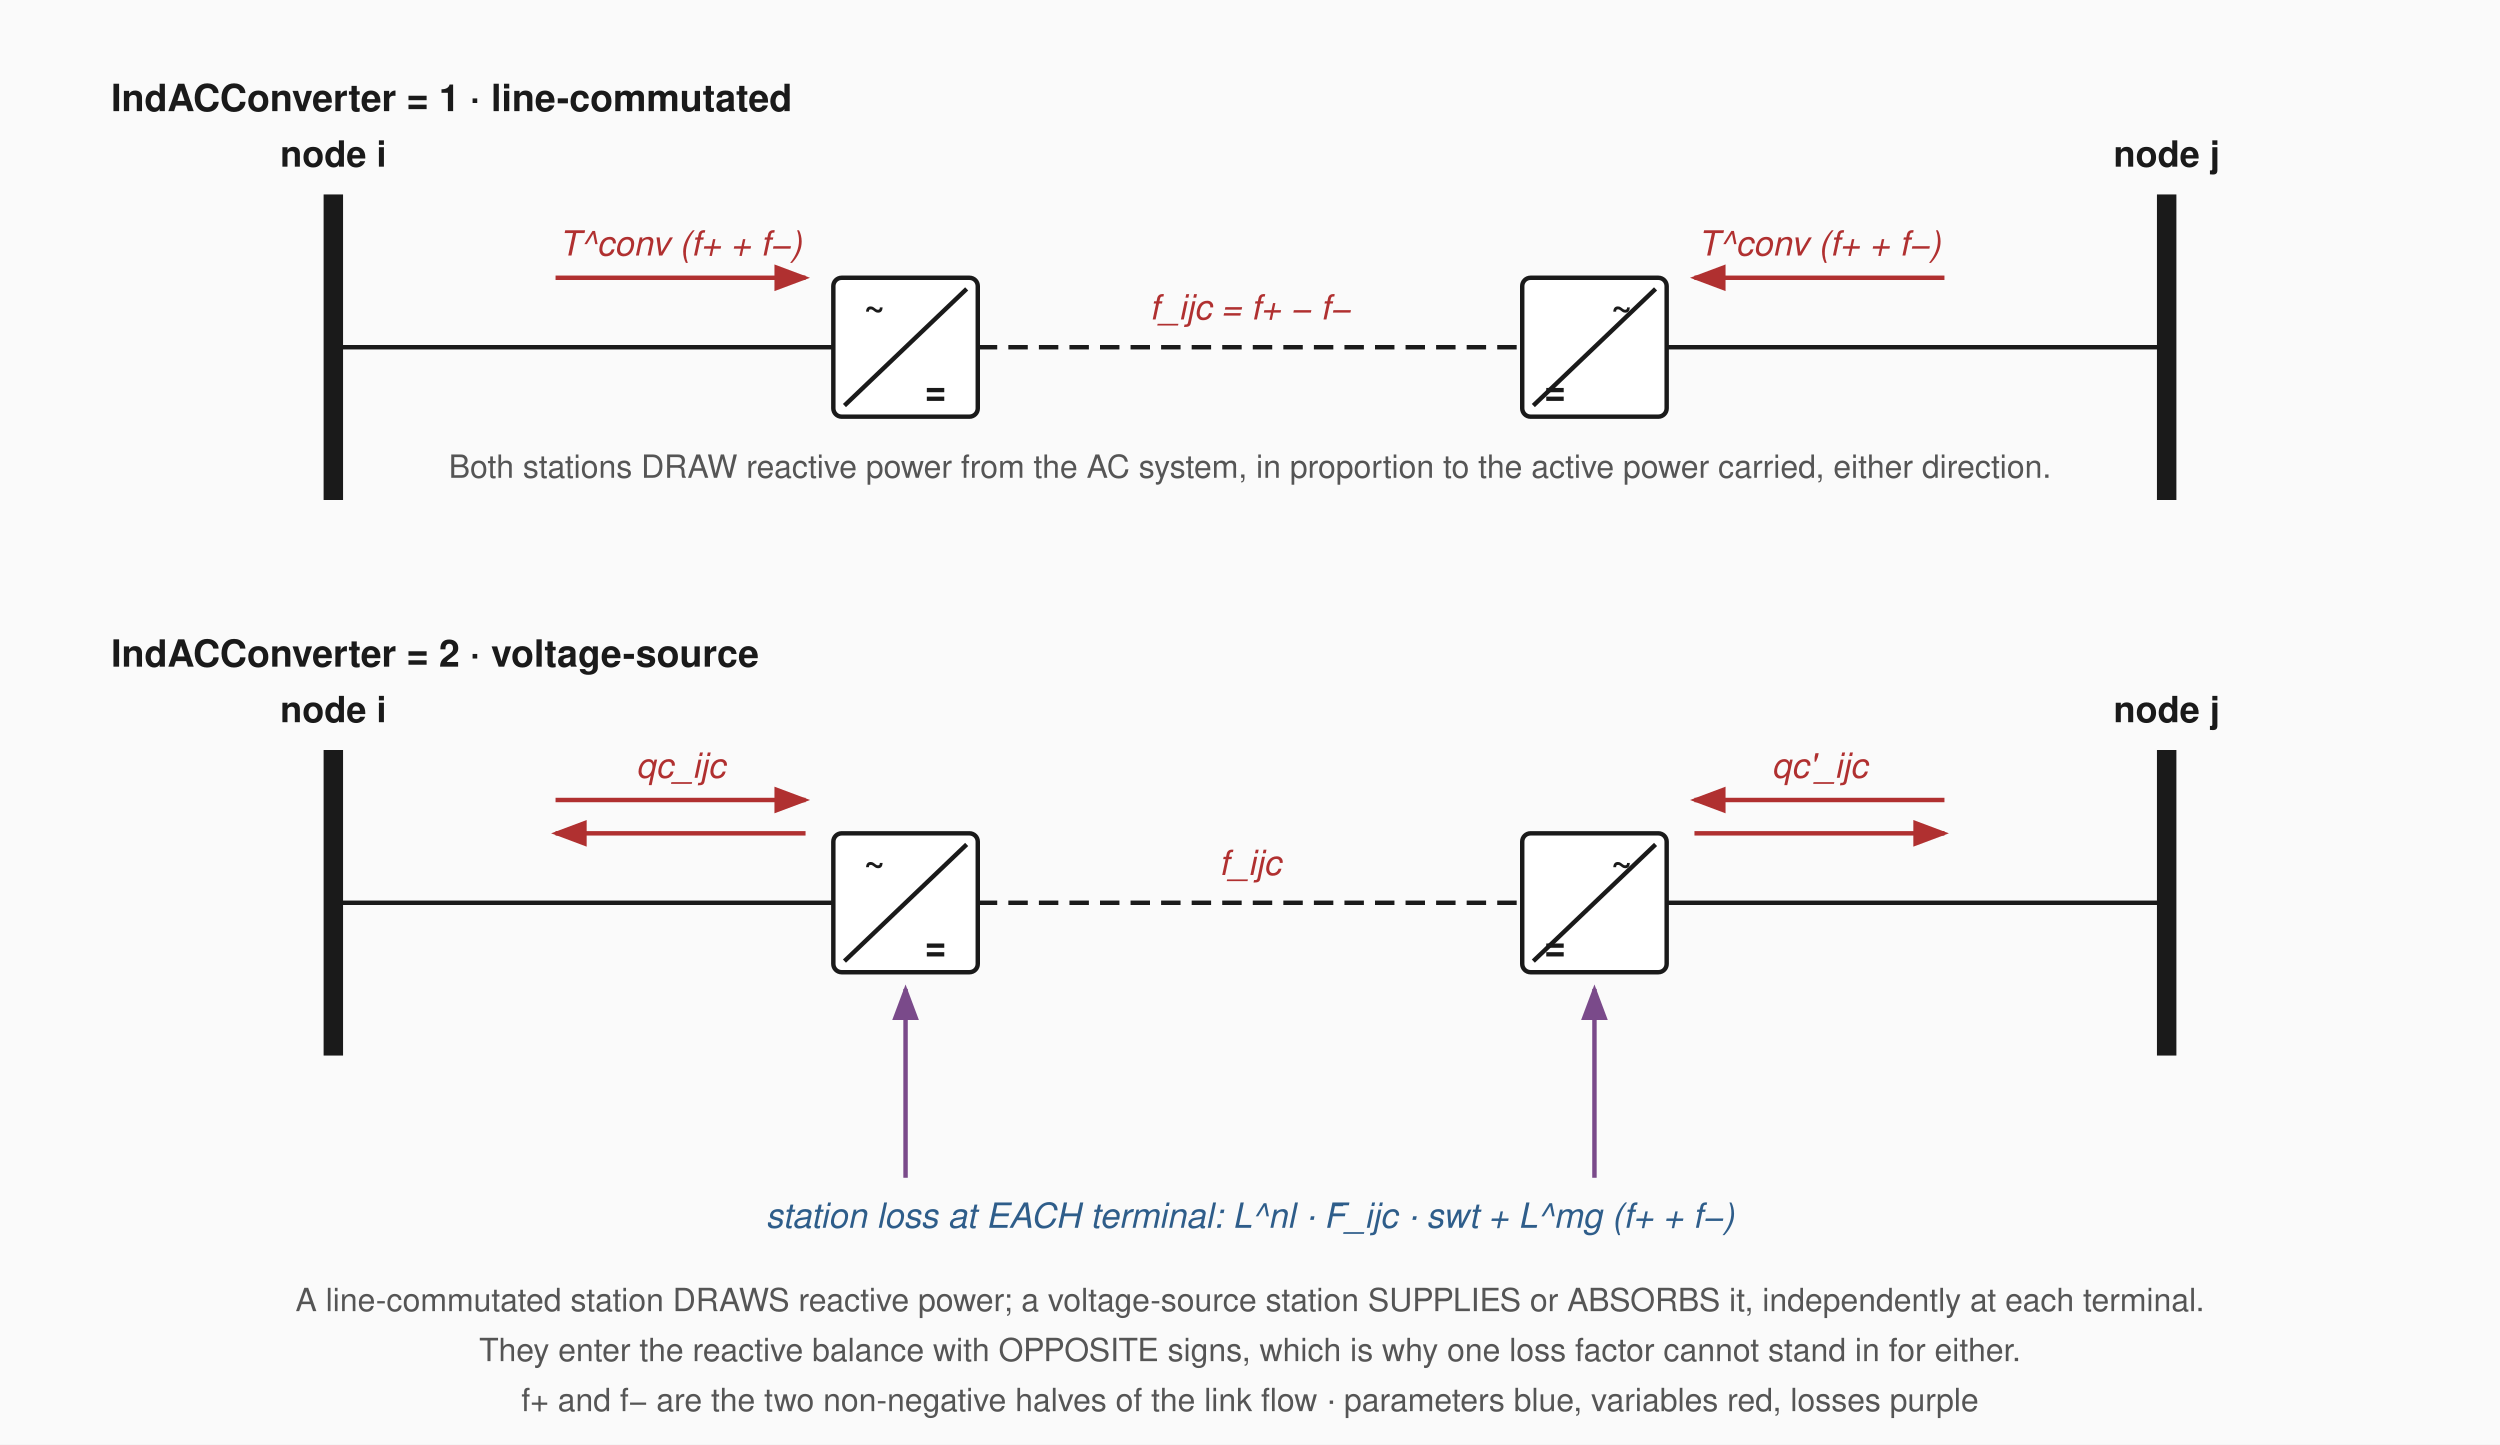
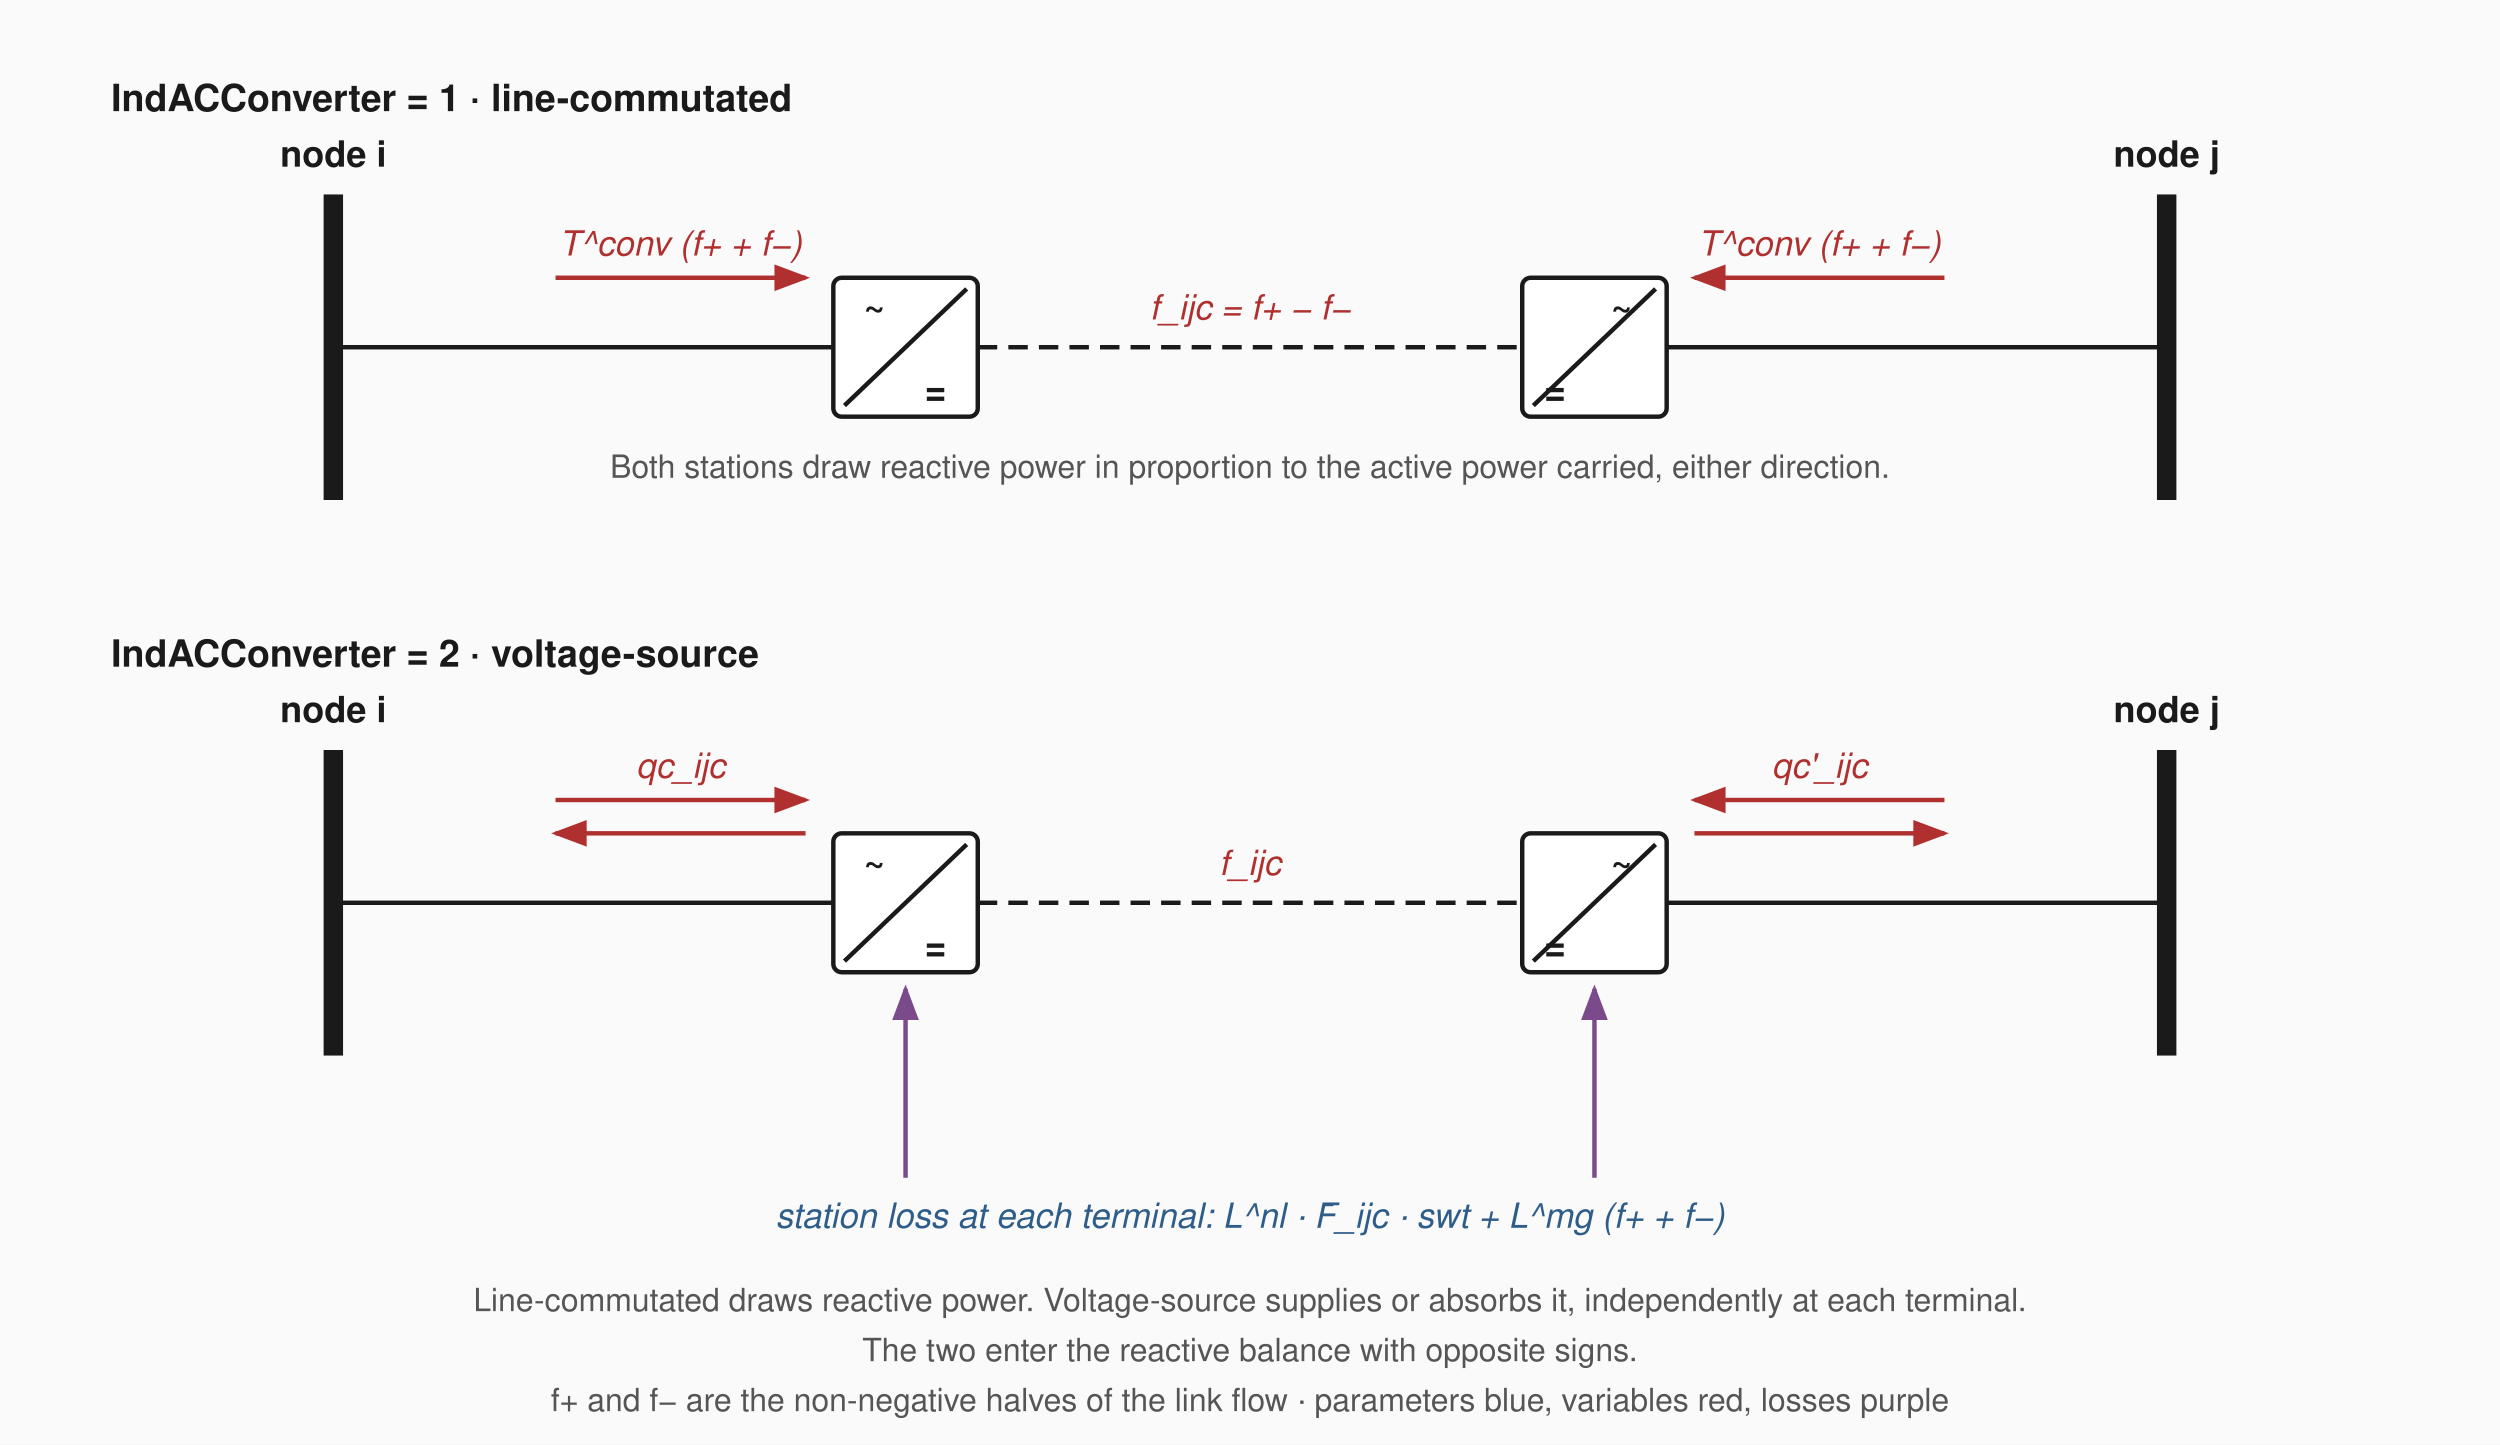
<svg xmlns="http://www.w3.org/2000/svg" viewBox="0 0 900 520" font-family="-apple-system,BlinkMacSystemFont,'Segoe UI',Helvetica,Arial,sans-serif">
  <style>
    .bus  { stroke:#1a1a1a; stroke-width:7; }
    .wire { stroke:#1a1a1a; stroke-width:1.6; fill:none; }
    .dcw  { stroke:#1a1a1a; stroke-width:1.6; fill:none; stroke-dasharray:7 4; }
    .sym  { stroke:#1a1a1a; stroke-width:1.6; fill:#fff; }
    .var  { font-size:12.5px; fill:#b03030; font-style:italic; }
    .par  { font-size:12.5px; fill:#2e5d8a; font-style:italic; }
    .lbl  { font-size:13px; fill:#1a1a1a; font-weight:600; }
    .ttl  { font-size:13.5px; fill:#1a1a1a; font-weight:700; }
    .note { font-size:11.5px; fill:#555; }
    .q    { stroke:#b03030; stroke-width:1.6; fill:none; }
    .loss { stroke:#7a4a8a; stroke-width:1.6; fill:none; }
  </style>
  <defs>
    <marker id="qa" markerWidth="8" markerHeight="6" refX="7" refY="3" orient="auto">
      <path d="M0,0 L0,6 L8,3 z" fill="#b03030" />
    </marker>
    <marker id="la" markerWidth="8" markerHeight="6" refX="7" refY="3" orient="auto">
      <path d="M0,0 L0,6 L8,3 z" fill="#7a4a8a" />
    </marker>
  </defs>
  <rect width="900" height="520" fill="#fafafa" />
  <text class="ttl" x="40" y="40">IndACConverter = 1 · line-commutated</text>
  <line class="bus" x1="120" y1="70" x2="120" y2="180" />
  <line class="bus" x1="780" y1="70" x2="780" y2="180" />
  <text class="lbl" x="120" y="60" text-anchor="middle">node i</text>
  <text class="lbl" x="780" y="60" text-anchor="middle">node j</text>
  <line class="wire" x1="120" y1="125" x2="300" y2="125" />
  <rect class="sym" x="300" y="100" width="52" height="50" rx="3" />
  <line class="wire" x1="304" y1="146" x2="348" y2="104" />
  <text class="lbl" x="311" y="116" font-size="11">~</text>
  <text class="lbl" x="333" y="145" font-size="11">=</text>
  <line class="dcw" x1="352" y1="125" x2="548" y2="125" />
  <rect class="sym" x="548" y="100" width="52" height="50" rx="3" />
  <line class="wire" x1="552" y1="146" x2="596" y2="104" />
  <text class="lbl" x="556" y="145" font-size="11">=</text>
  <text class="lbl" x="580" y="116" font-size="11">~</text>
  <line class="wire" x1="600" y1="125" x2="780" y2="125" />
  <text class="var" x="450" y="115" text-anchor="middle">f_ijc  =  f+ − f−</text>
  <line class="q" x1="200" y1="100" x2="290" y2="100" marker-end="url(#qa)" />
  <text class="var" x="245" y="92" text-anchor="middle">T^conv (f+ + f−)</text>
  <line class="q" x1="700" y1="100" x2="610" y2="100" marker-end="url(#qa)" />
  <text class="var" x="655" y="92" text-anchor="middle">T^conv (f+ + f−)</text>
-   <text class="note" x="450" y="172" text-anchor="middle">Both stations DRAW reactive power from the AC system, in proportion to the active power carried, either direction.</text>
+   <text class="note" x="450" y="172" text-anchor="middle">Both stations draw reactive power in proportion to the active power carried, either direction.</text>
  <text class="ttl" x="40" y="240">IndACConverter = 2 · voltage-source</text>
  <line class="bus" x1="120" y1="270" x2="120" y2="380" />
  <line class="bus" x1="780" y1="270" x2="780" y2="380" />
  <text class="lbl" x="120" y="260" text-anchor="middle">node i</text>
  <text class="lbl" x="780" y="260" text-anchor="middle">node j</text>
  <line class="wire" x1="120" y1="325" x2="300" y2="325" />
  <rect class="sym" x="300" y="300" width="52" height="50" rx="3" />
  <line class="wire" x1="304" y1="346" x2="348" y2="304" />
  <text class="lbl" x="311" y="316" font-size="11">~</text>
  <text class="lbl" x="333" y="345" font-size="11">=</text>
  <line class="dcw" x1="352" y1="325" x2="548" y2="325" />
  <rect class="sym" x="548" y="300" width="52" height="50" rx="3" />
  <line class="wire" x1="552" y1="346" x2="596" y2="304" />
  <text class="lbl" x="556" y="345" font-size="11">=</text>
  <text class="lbl" x="580" y="316" font-size="11">~</text>
  <line class="wire" x1="600" y1="325" x2="780" y2="325" />
  <text class="var" x="450" y="315" text-anchor="middle">f_ijc</text>
  <line class="q" x1="290" y1="300" x2="200" y2="300" marker-end="url(#qa)" />
  <line class="q" x1="200" y1="288" x2="290" y2="288" marker-end="url(#qa)" />
  <text class="var" x="245" y="280" text-anchor="middle">qc_ijc</text>
  <line class="q" x1="610" y1="300" x2="700" y2="300" marker-end="url(#qa)" />
  <line class="q" x1="700" y1="288" x2="610" y2="288" marker-end="url(#qa)" />
  <text class="var" x="655" y="280" text-anchor="middle">qc'_ijc</text>
  <line class="loss" x1="326" y1="424" x2="326" y2="356" marker-end="url(#la)" />
  <line class="loss" x1="574" y1="424" x2="574" y2="356" marker-end="url(#la)" />
-   <text class="par" x="450" y="442" text-anchor="middle">station loss at EACH terminal:  L^nl · F̄_ijc · swt  +  L^mg (f+ + f−)</text>
-   <text class="note" x="450" y="472" text-anchor="middle">A line-commutated station DRAWS reactive power; a voltage-source station SUPPLIES or ABSORBS it, independently at each terminal.</text>
-   <text class="note" x="450" y="490" text-anchor="middle">They enter the reactive balance with OPPOSITE signs, which is why one loss factor cannot stand in for either.</text>
-   <text class="note" x="450" y="508" text-anchor="middle" fill="#2e5d8a">f+ and f− are the two non-negative halves of the link flow · parameters blue, variables red, losses purple</text>
+   <text class="par" x="450" y="442" text-anchor="middle">station loss at each terminal:  L^nl · F̄_ijc · swt  +  L^mg (f+ + f−)</text>
+   <text class="note" x="450" y="472" text-anchor="middle">Line-commutated draws reactive power. Voltage-source supplies or absorbs it, independently at each terminal.</text>
+   <text class="note" x="450" y="490" text-anchor="middle">The two enter the reactive balance with opposite signs.</text>
+   <text class="note" x="450" y="508" text-anchor="middle" fill="#2e5d8a">f+ and f− are the non-negative halves of the link flow · parameters blue, variables red, losses purple</text>
</svg>
